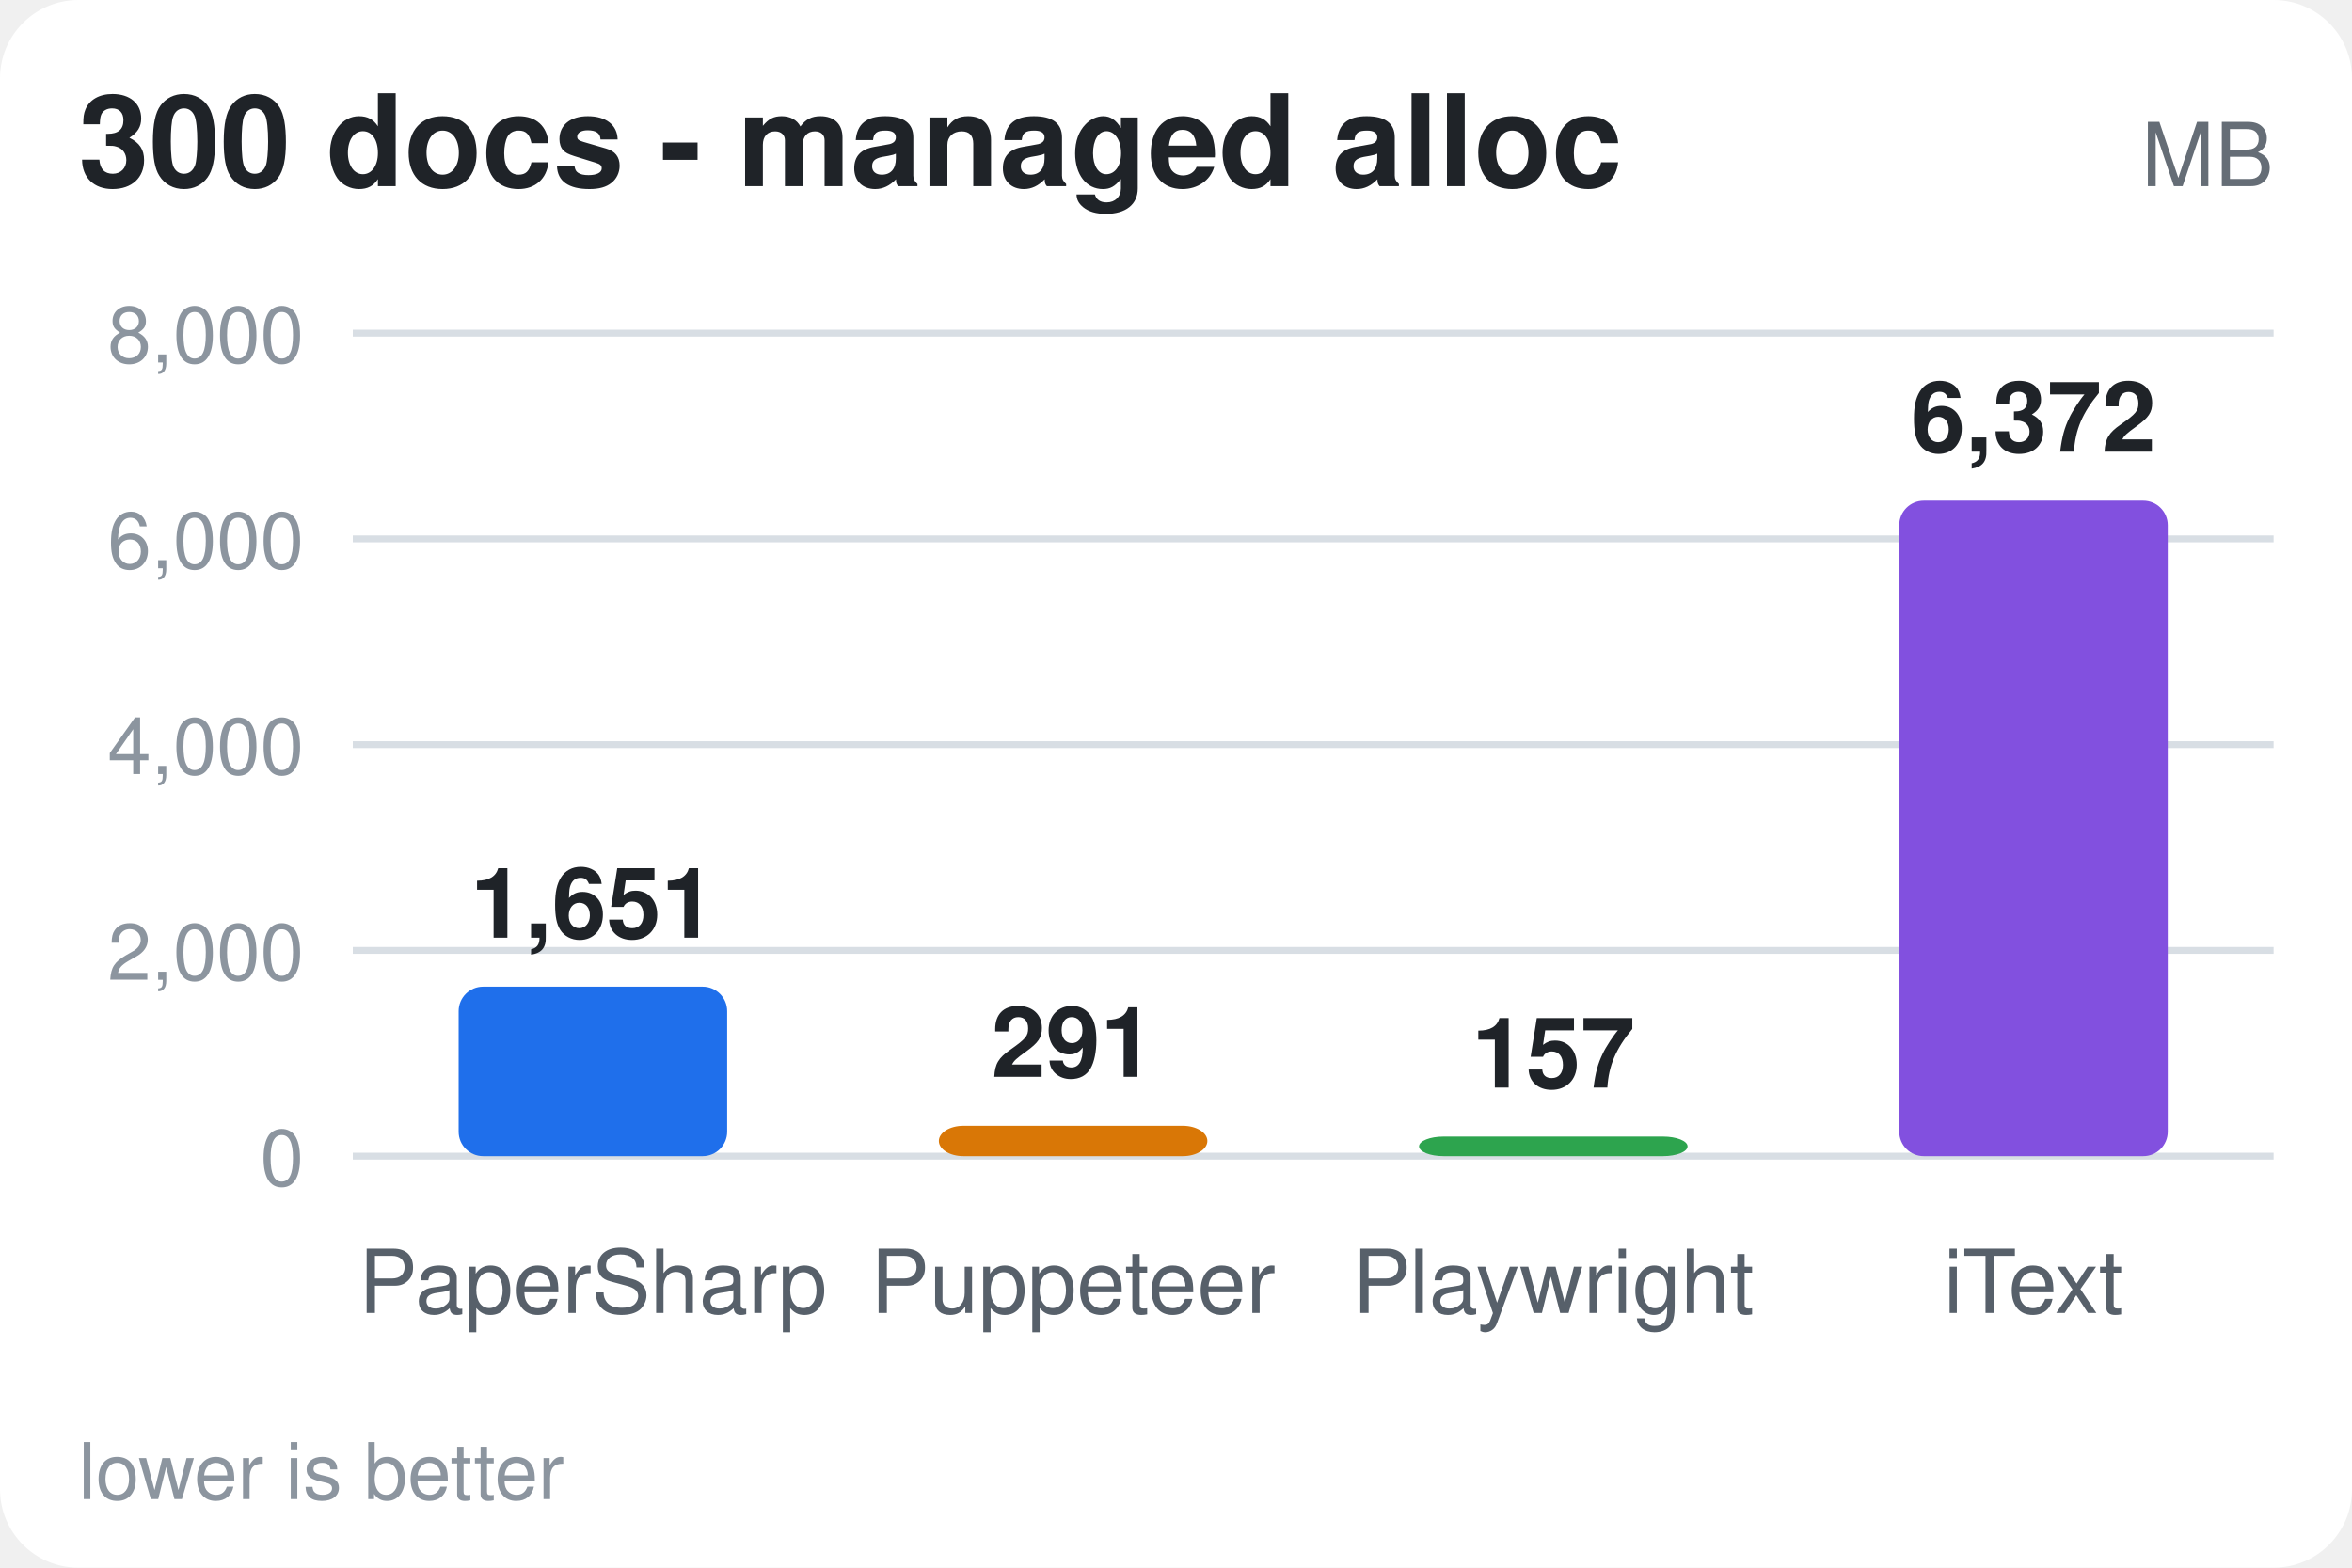
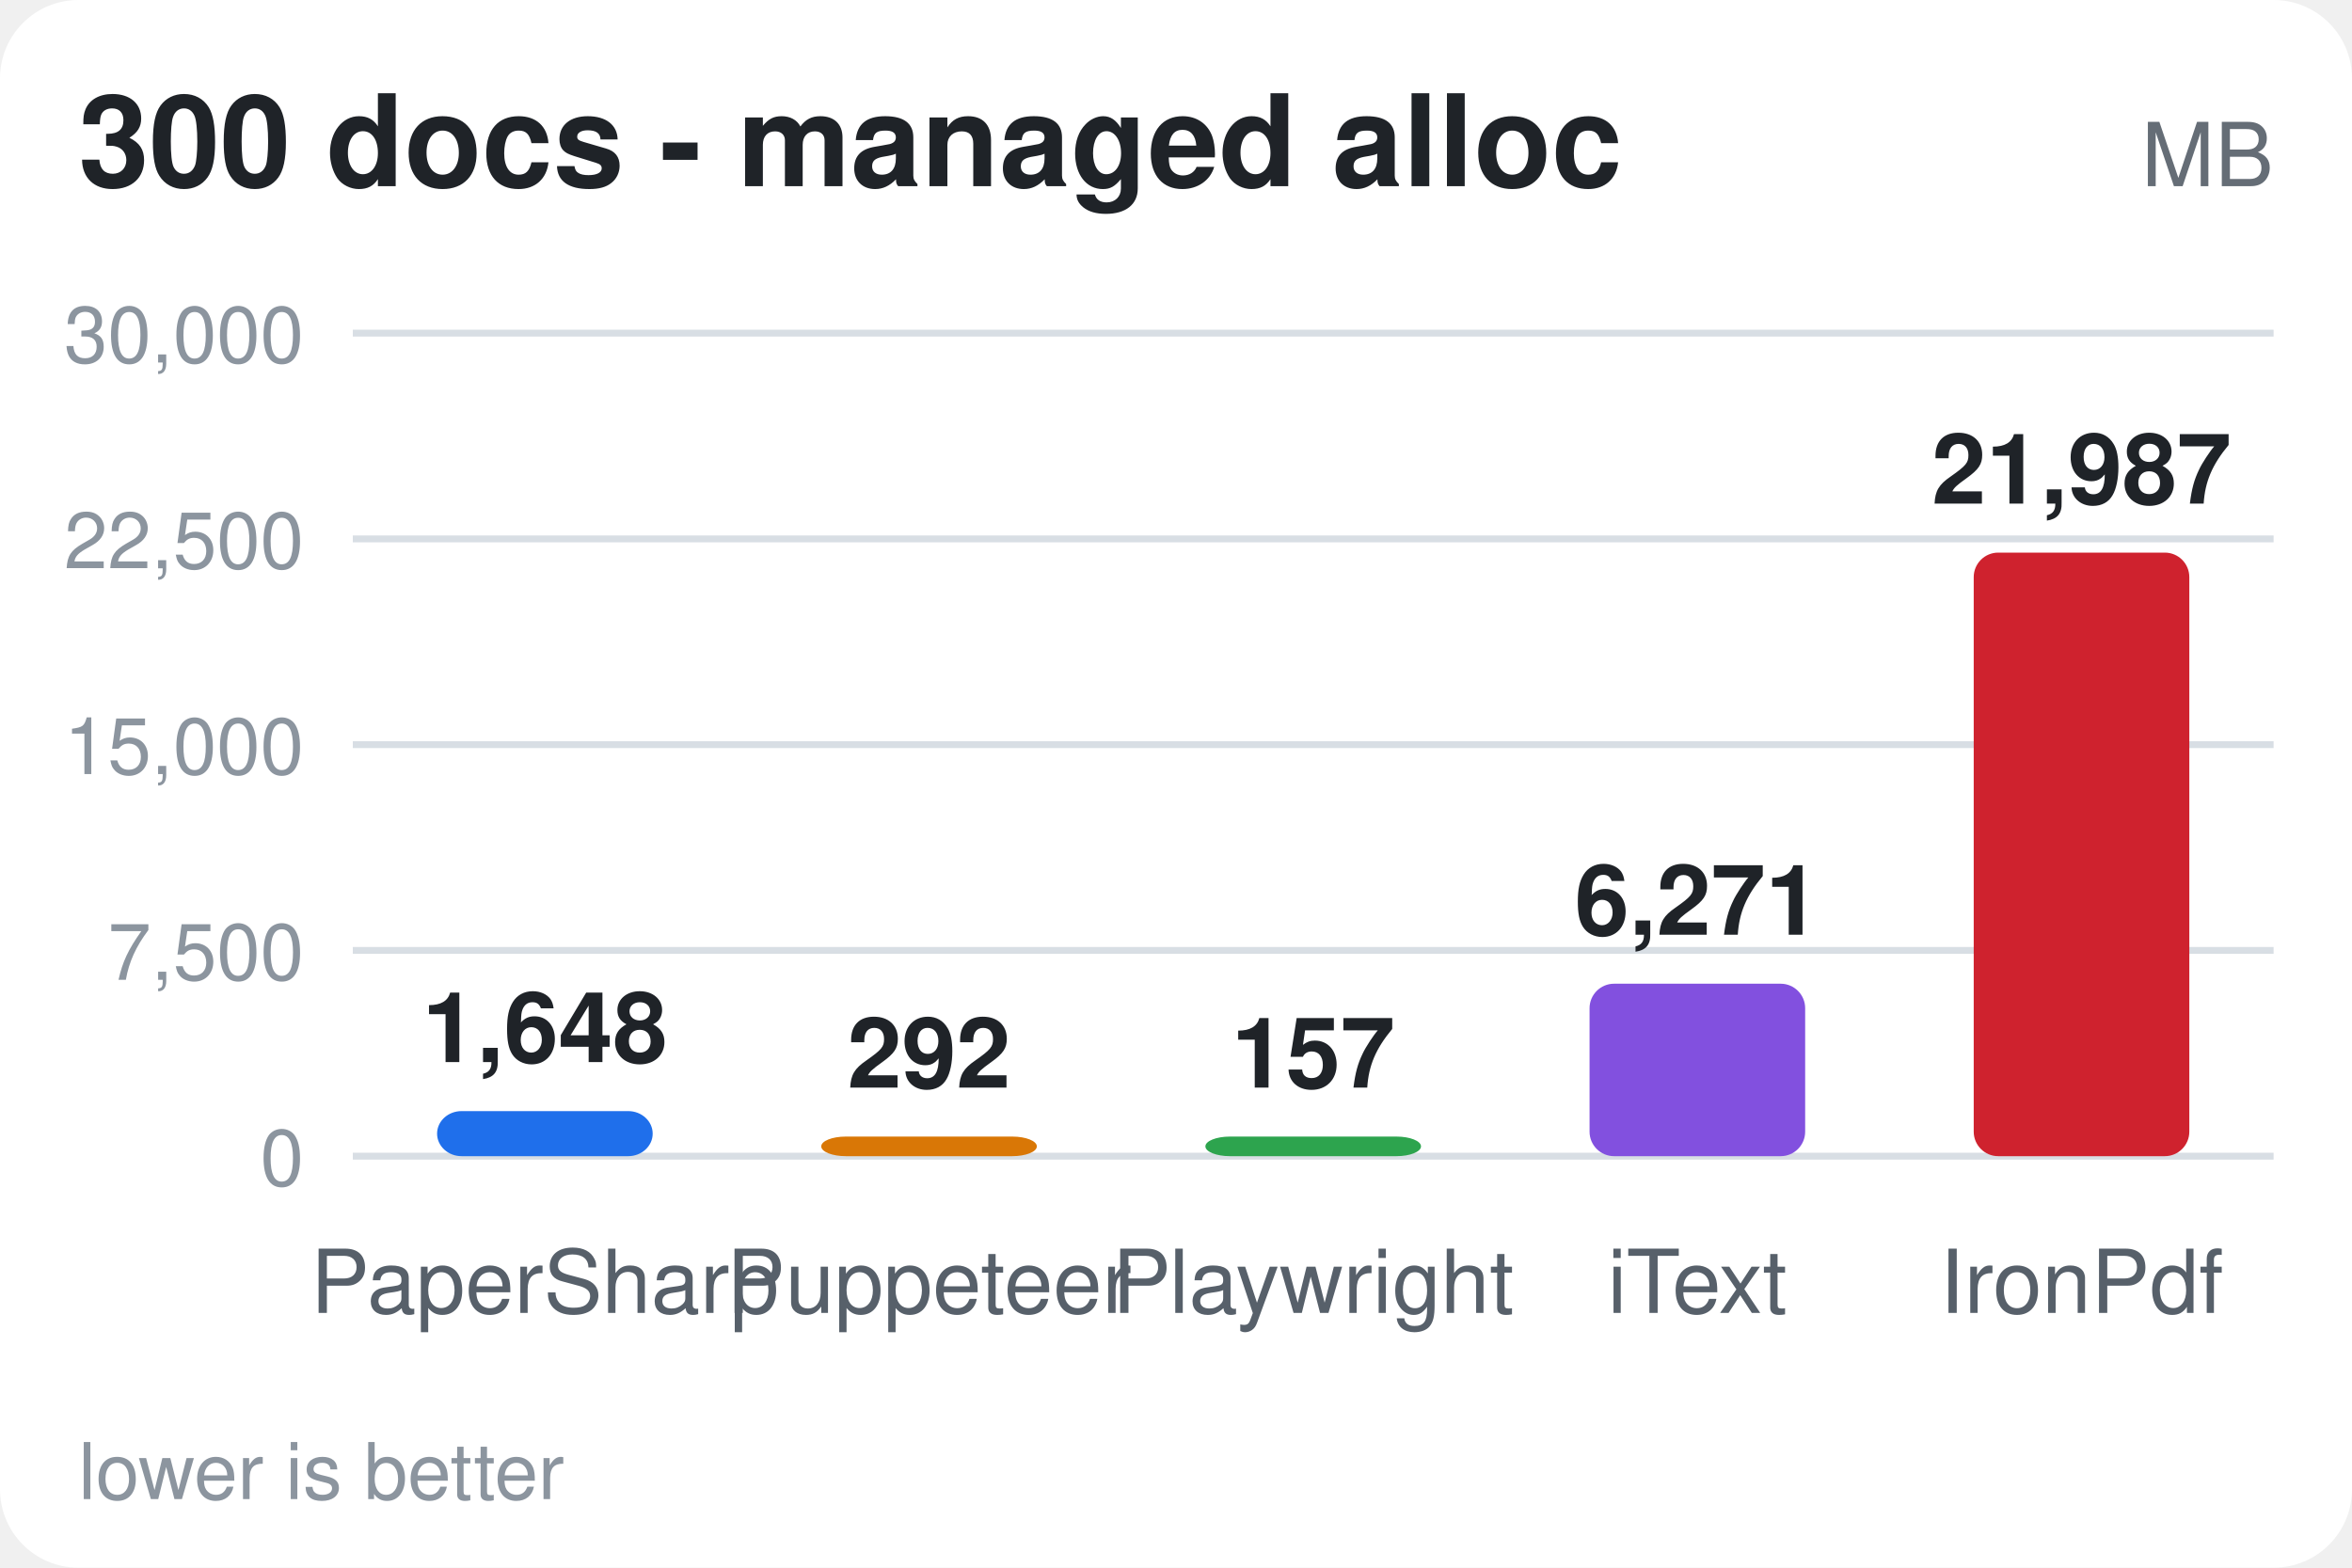
- <svg xmlns="http://www.w3.org/2000/svg" viewBox="0 0 240 160" width="240" height="160" role="img" aria-label="300 docs - managed alloc">
+ <svg xmlns="http://www.w3.org/2000/svg" viewBox="0 0 480 320" width="480" height="320" role="img" aria-label="300 docs - managed alloc">
  <style>
    text { font-family: -apple-system,BlinkMacSystemFont,"Segoe UI",Helvetica,Arial,sans-serif }
    .bg { fill:#ffffff }
    .ttl { fill:#1f2328; font-size:13px; font-weight:600 }
    .unit { fill:#656d76; font-size:9px }
    .grid { stroke:#d8dee4; stroke-width:.7 }
    .axis { fill:#8c959f; font-size:8px }
    .val  { fill:#1f2328; font-size:10px; font-weight:600 }
    .cat  { fill:#57606a; font-size:9px }
    .note { fill:#8c959f; font-size:8px }
    .na   { fill:#8c959f; font-size:9px }
    @media (prefers-color-scheme: dark) {
      .bg { fill:#0d1117 }
      .ttl, .val { fill:#e6edf3 }
      .unit, .cat, .note, .na { fill:#8b949e }
      .axis { fill:#6e7681 }
      .grid { stroke:#30363d }
    }
</style>
-   <rect class="bg" fill="#ffffff" x="0" y="0" width="240" height="160" rx="8" />
-   <text class="ttl" fill="#1f2328" font-size="13" font-weight="600" font-family="Arial,Helvetica,sans-serif" x="8" y="19">300 docs - managed alloc</text>
-   <text class="unit" fill="#656d76" font-size="9" font-family="Arial,Helvetica,sans-serif" x="232" y="19" text-anchor="end">MB</text>
-   <line class="grid" stroke="#d8dee4" stroke-width=".7" x1="36" y1="118.0" x2="232" y2="118.0" />
-   <text class="axis" fill="#8c959f" font-size="8" font-family="Arial,Helvetica,sans-serif" x="31" y="121.0" text-anchor="end">0</text>
-   <line class="grid" stroke="#d8dee4" stroke-width=".7" x1="36" y1="97.0" x2="232" y2="97.0" />
-   <text class="axis" fill="#8c959f" font-size="8" font-family="Arial,Helvetica,sans-serif" x="31" y="100.0" text-anchor="end">2,000</text>
-   <line class="grid" stroke="#d8dee4" stroke-width=".7" x1="36" y1="76.0" x2="232" y2="76.0" />
-   <text class="axis" fill="#8c959f" font-size="8" font-family="Arial,Helvetica,sans-serif" x="31" y="79.0" text-anchor="end">4,000</text>
-   <line class="grid" stroke="#d8dee4" stroke-width=".7" x1="36" y1="55.0" x2="232" y2="55.0" />
-   <text class="axis" fill="#8c959f" font-size="8" font-family="Arial,Helvetica,sans-serif" x="31" y="58.0" text-anchor="end">6,000</text>
-   <line class="grid" stroke="#d8dee4" stroke-width=".7" x1="36" y1="34.0" x2="232" y2="34.0" />
-   <text class="axis" fill="#8c959f" font-size="8" font-family="Arial,Helvetica,sans-serif" x="31" y="37.0" text-anchor="end">8,000</text>
-   <rect x="46.8" y="100.7" width="27.4" height="17.3" rx="2.5" fill="#1f6feb" />
-   <text class="val" fill="#1f2328" font-size="10" font-weight="600" font-family="Arial,Helvetica,sans-serif" x="60.5" y="95.7" text-anchor="middle">1,651</text>
-   <text class="cat" fill="#57606a" font-size="9" font-family="Arial,Helvetica,sans-serif" x="60.5" y="134" text-anchor="middle">PaperSharp</text>
-   <rect x="95.8" y="114.9" width="27.4" height="3.1" rx="2.5" fill="#d97706" />
-   <text class="val" fill="#1f2328" font-size="10" font-weight="600" font-family="Arial,Helvetica,sans-serif" x="109.5" y="109.9" text-anchor="middle">291</text>
-   <text class="cat" fill="#57606a" font-size="9" font-family="Arial,Helvetica,sans-serif" x="109.5" y="134" text-anchor="middle">Puppeteer</text>
-   <rect x="144.8" y="116.0" width="27.4" height="2.0" rx="2.5" fill="#2da44e" />
-   <text class="val" fill="#1f2328" font-size="10" font-weight="600" font-family="Arial,Helvetica,sans-serif" x="158.5" y="111.0" text-anchor="middle">157</text>
-   <text class="cat" fill="#57606a" font-size="9" font-family="Arial,Helvetica,sans-serif" x="158.5" y="134" text-anchor="middle">Playwright</text>
-   <rect x="193.8" y="51.1" width="27.4" height="66.9" rx="2.5" fill="#8250df" />
-   <text class="val" fill="#1f2328" font-size="10" font-weight="600" font-family="Arial,Helvetica,sans-serif" x="207.5" y="46.1" text-anchor="middle">6,372</text>
-   <text class="cat" fill="#57606a" font-size="9" font-family="Arial,Helvetica,sans-serif" x="207.5" y="134" text-anchor="middle">iText</text>
-   <text class="note" fill="#8c959f" font-size="8" font-family="Arial,Helvetica,sans-serif" x="8" y="153">lower is better</text>
+   <rect class="bg" fill="#ffffff" x="0" y="0" width="480" height="320" rx="16" />
+   <g transform="scale(2)">
+     <text class="ttl" fill="#1f2328" font-size="13" font-weight="600" font-family="Arial,Helvetica,sans-serif" x="8" y="19">300 docs - managed alloc</text>
+     <text class="unit" fill="#656d76" font-size="9" font-family="Arial,Helvetica,sans-serif" x="232" y="19" text-anchor="end">MB</text>
+     <line class="grid" stroke="#d8dee4" stroke-width=".7" x1="36" y1="118.0" x2="232" y2="118.0" />
+     <text class="axis" fill="#8c959f" font-size="8" font-family="Arial,Helvetica,sans-serif" x="31" y="121.0" text-anchor="end">0</text>
+     <line class="grid" stroke="#d8dee4" stroke-width=".7" x1="36" y1="97.0" x2="232" y2="97.0" />
+     <text class="axis" fill="#8c959f" font-size="8" font-family="Arial,Helvetica,sans-serif" x="31" y="100.0" text-anchor="end">7,500</text>
+     <line class="grid" stroke="#d8dee4" stroke-width=".7" x1="36" y1="76.0" x2="232" y2="76.0" />
+     <text class="axis" fill="#8c959f" font-size="8" font-family="Arial,Helvetica,sans-serif" x="31" y="79.0" text-anchor="end">15,000</text>
+     <line class="grid" stroke="#d8dee4" stroke-width=".7" x1="36" y1="55.0" x2="232" y2="55.0" />
+     <text class="axis" fill="#8c959f" font-size="8" font-family="Arial,Helvetica,sans-serif" x="31" y="58.0" text-anchor="end">22,500</text>
+     <line class="grid" stroke="#d8dee4" stroke-width=".7" x1="36" y1="34.0" x2="232" y2="34.0" />
+     <text class="axis" fill="#8c959f" font-size="8" font-family="Arial,Helvetica,sans-serif" x="31" y="37.0" text-anchor="end">30,000</text>
+     <rect x="44.6" y="113.4" width="22.0" height="4.6" rx="2.5" fill="#1f6feb" />
+     <text class="val" fill="#1f2328" font-size="10" font-weight="600" font-family="Arial,Helvetica,sans-serif" x="55.6" y="108.4" text-anchor="middle">1,648</text>
+     <text class="cat" fill="#57606a" font-size="9" font-family="Arial,Helvetica,sans-serif" x="55.6" y="134" text-anchor="middle">PaperSharp</text>
+     <rect x="83.8" y="116.0" width="22.0" height="2.0" rx="2.5" fill="#d97706" />
+     <text class="val" fill="#1f2328" font-size="10" font-weight="600" font-family="Arial,Helvetica,sans-serif" x="94.8" y="111.0" text-anchor="middle">292</text>
+     <text class="cat" fill="#57606a" font-size="9" font-family="Arial,Helvetica,sans-serif" x="94.8" y="134" text-anchor="middle">Puppeteer</text>
+     <rect x="123.0" y="116.0" width="22.0" height="2.0" rx="2.5" fill="#2da44e" />
+     <text class="val" fill="#1f2328" font-size="10" font-weight="600" font-family="Arial,Helvetica,sans-serif" x="134.0" y="111.0" text-anchor="middle">157</text>
+     <text class="cat" fill="#57606a" font-size="9" font-family="Arial,Helvetica,sans-serif" x="134.0" y="134" text-anchor="middle">Playwright</text>
+     <rect x="162.2" y="100.4" width="22.0" height="17.6" rx="2.5" fill="#8250df" />
+     <text class="val" fill="#1f2328" font-size="10" font-weight="600" font-family="Arial,Helvetica,sans-serif" x="173.2" y="95.4" text-anchor="middle">6,271</text>
+     <text class="cat" fill="#57606a" font-size="9" font-family="Arial,Helvetica,sans-serif" x="173.2" y="134" text-anchor="middle">iText</text>
+     <rect x="201.4" y="56.4" width="22.0" height="61.6" rx="2.5" fill="#cf222e" />
+     <text class="val" fill="#1f2328" font-size="10" font-weight="600" font-family="Arial,Helvetica,sans-serif" x="212.4" y="51.4" text-anchor="middle">21,987</text>
+     <text class="cat" fill="#57606a" font-size="9" font-family="Arial,Helvetica,sans-serif" x="212.4" y="134" text-anchor="middle">IronPdf</text>
+     <text class="note" fill="#8c959f" font-size="8" font-family="Arial,Helvetica,sans-serif" x="8" y="153">lower is better</text>
+   </g>
</svg>
